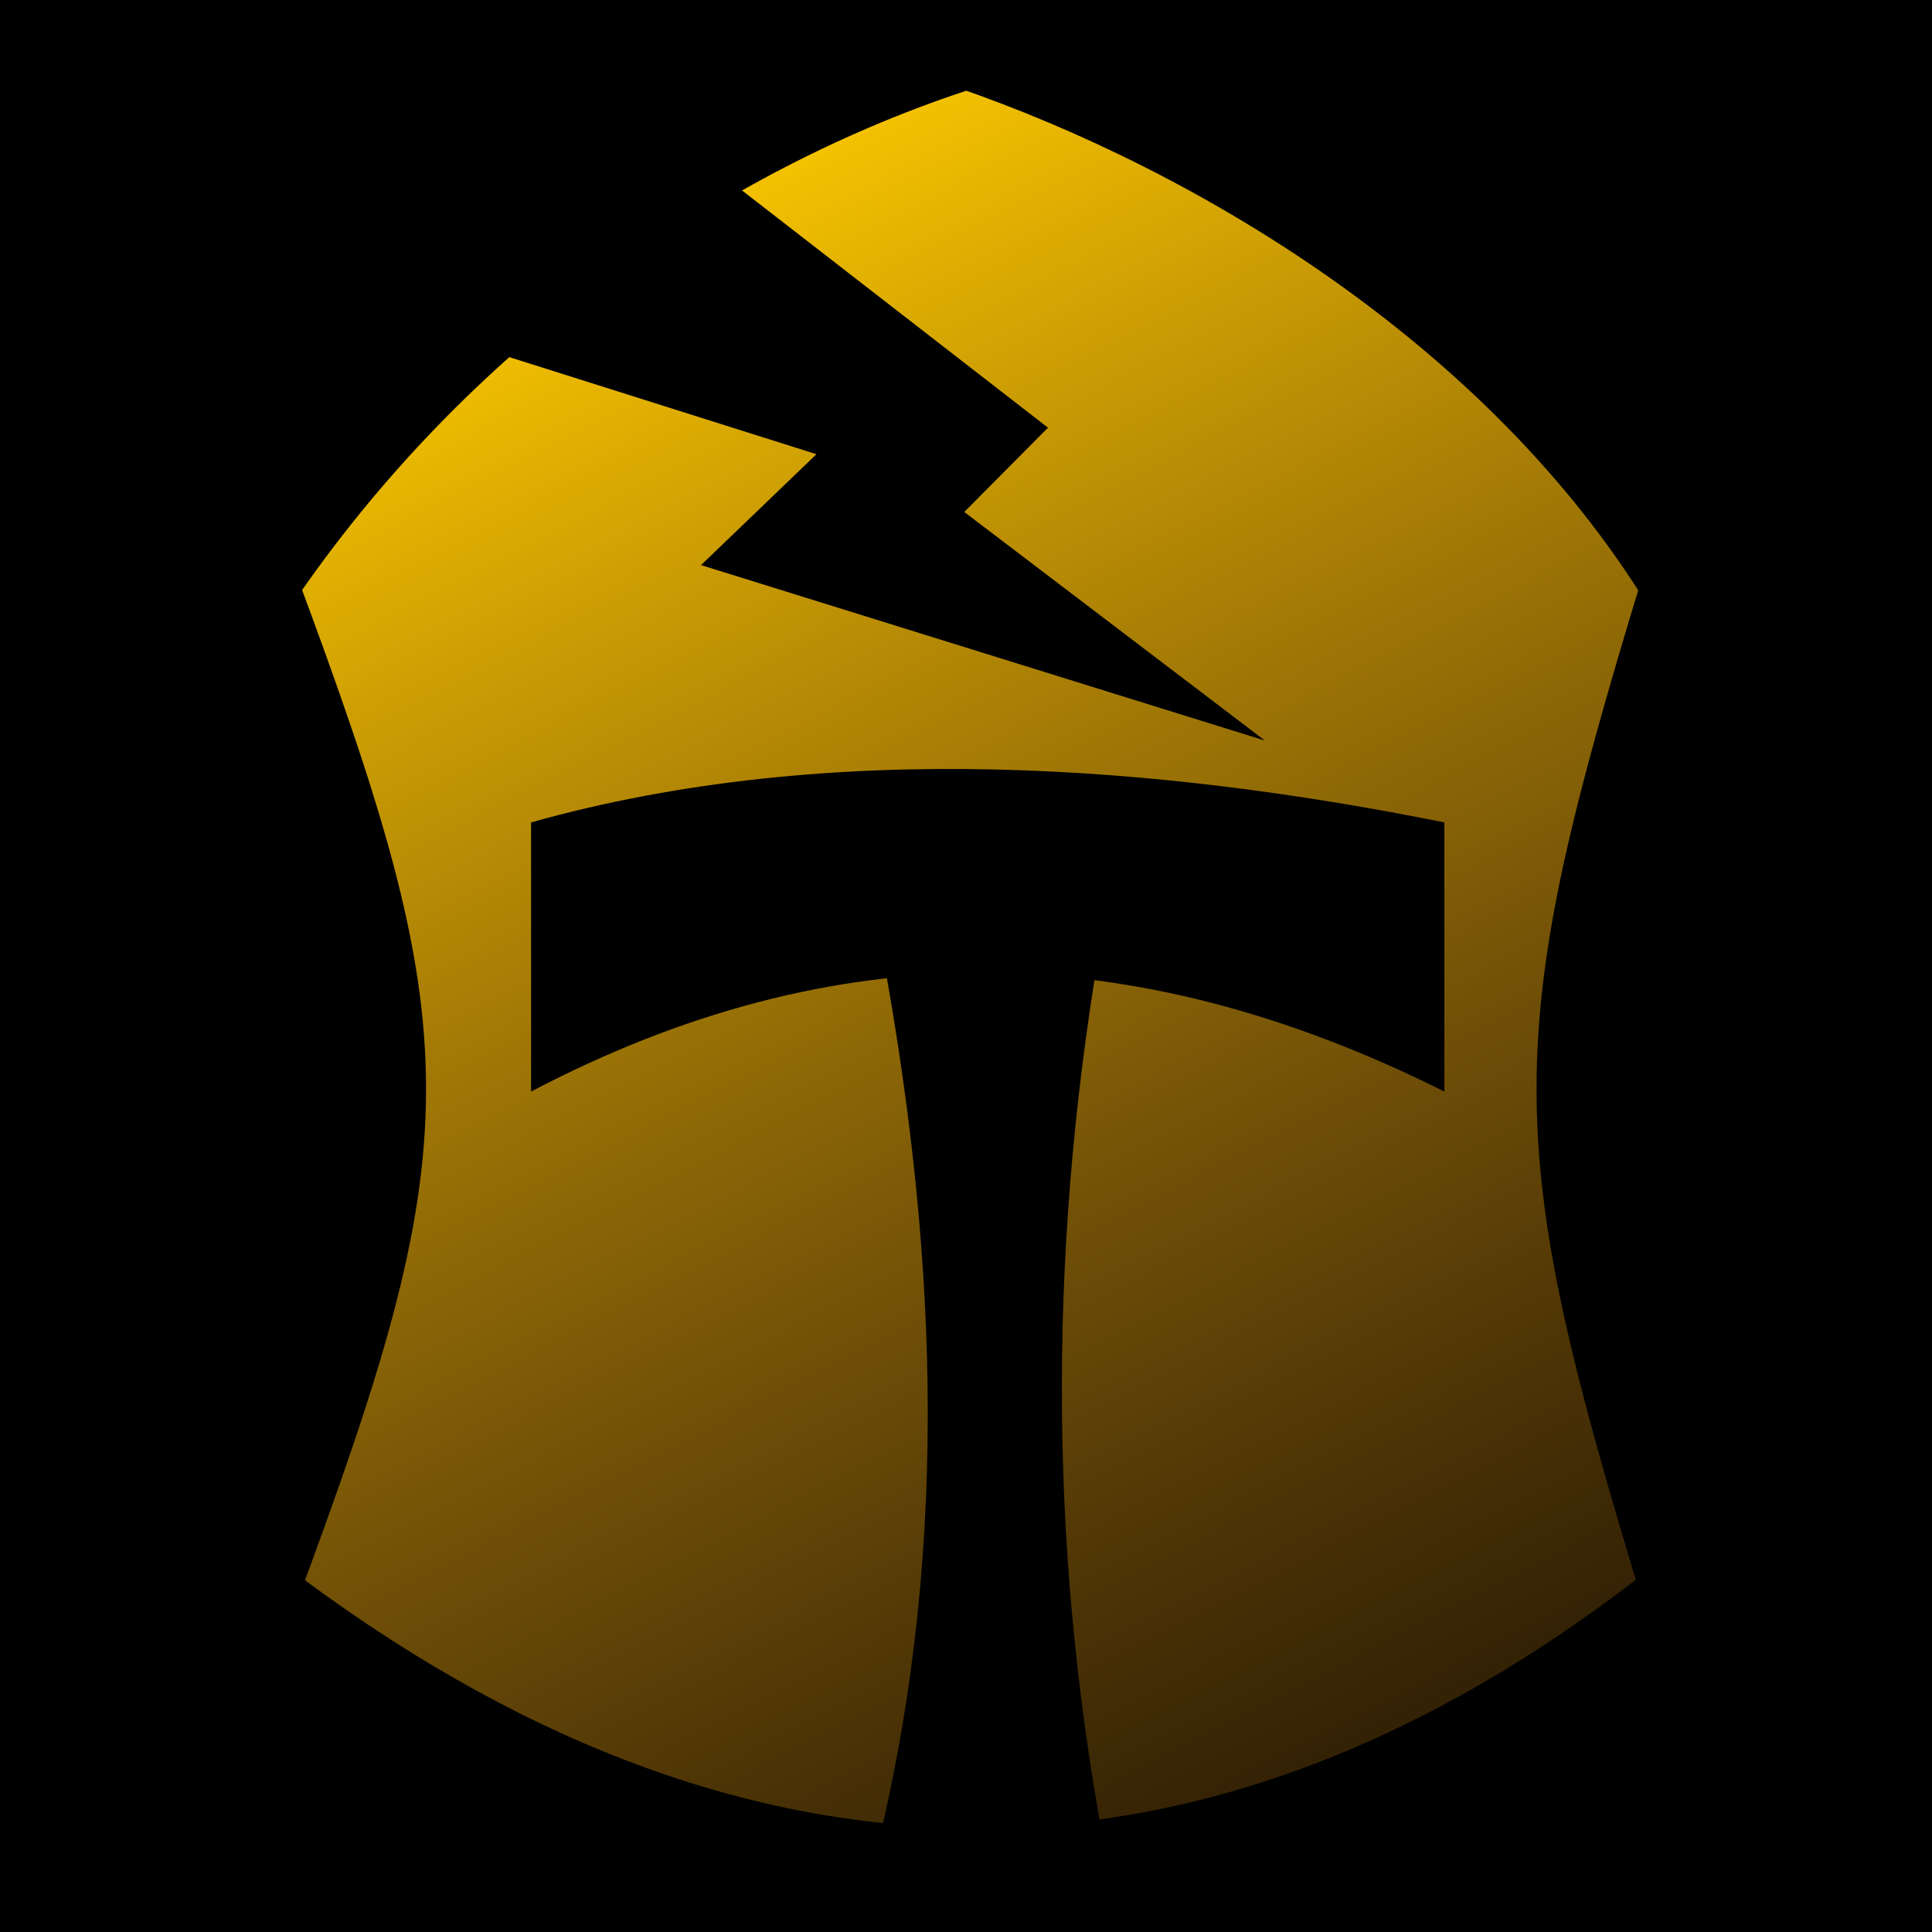
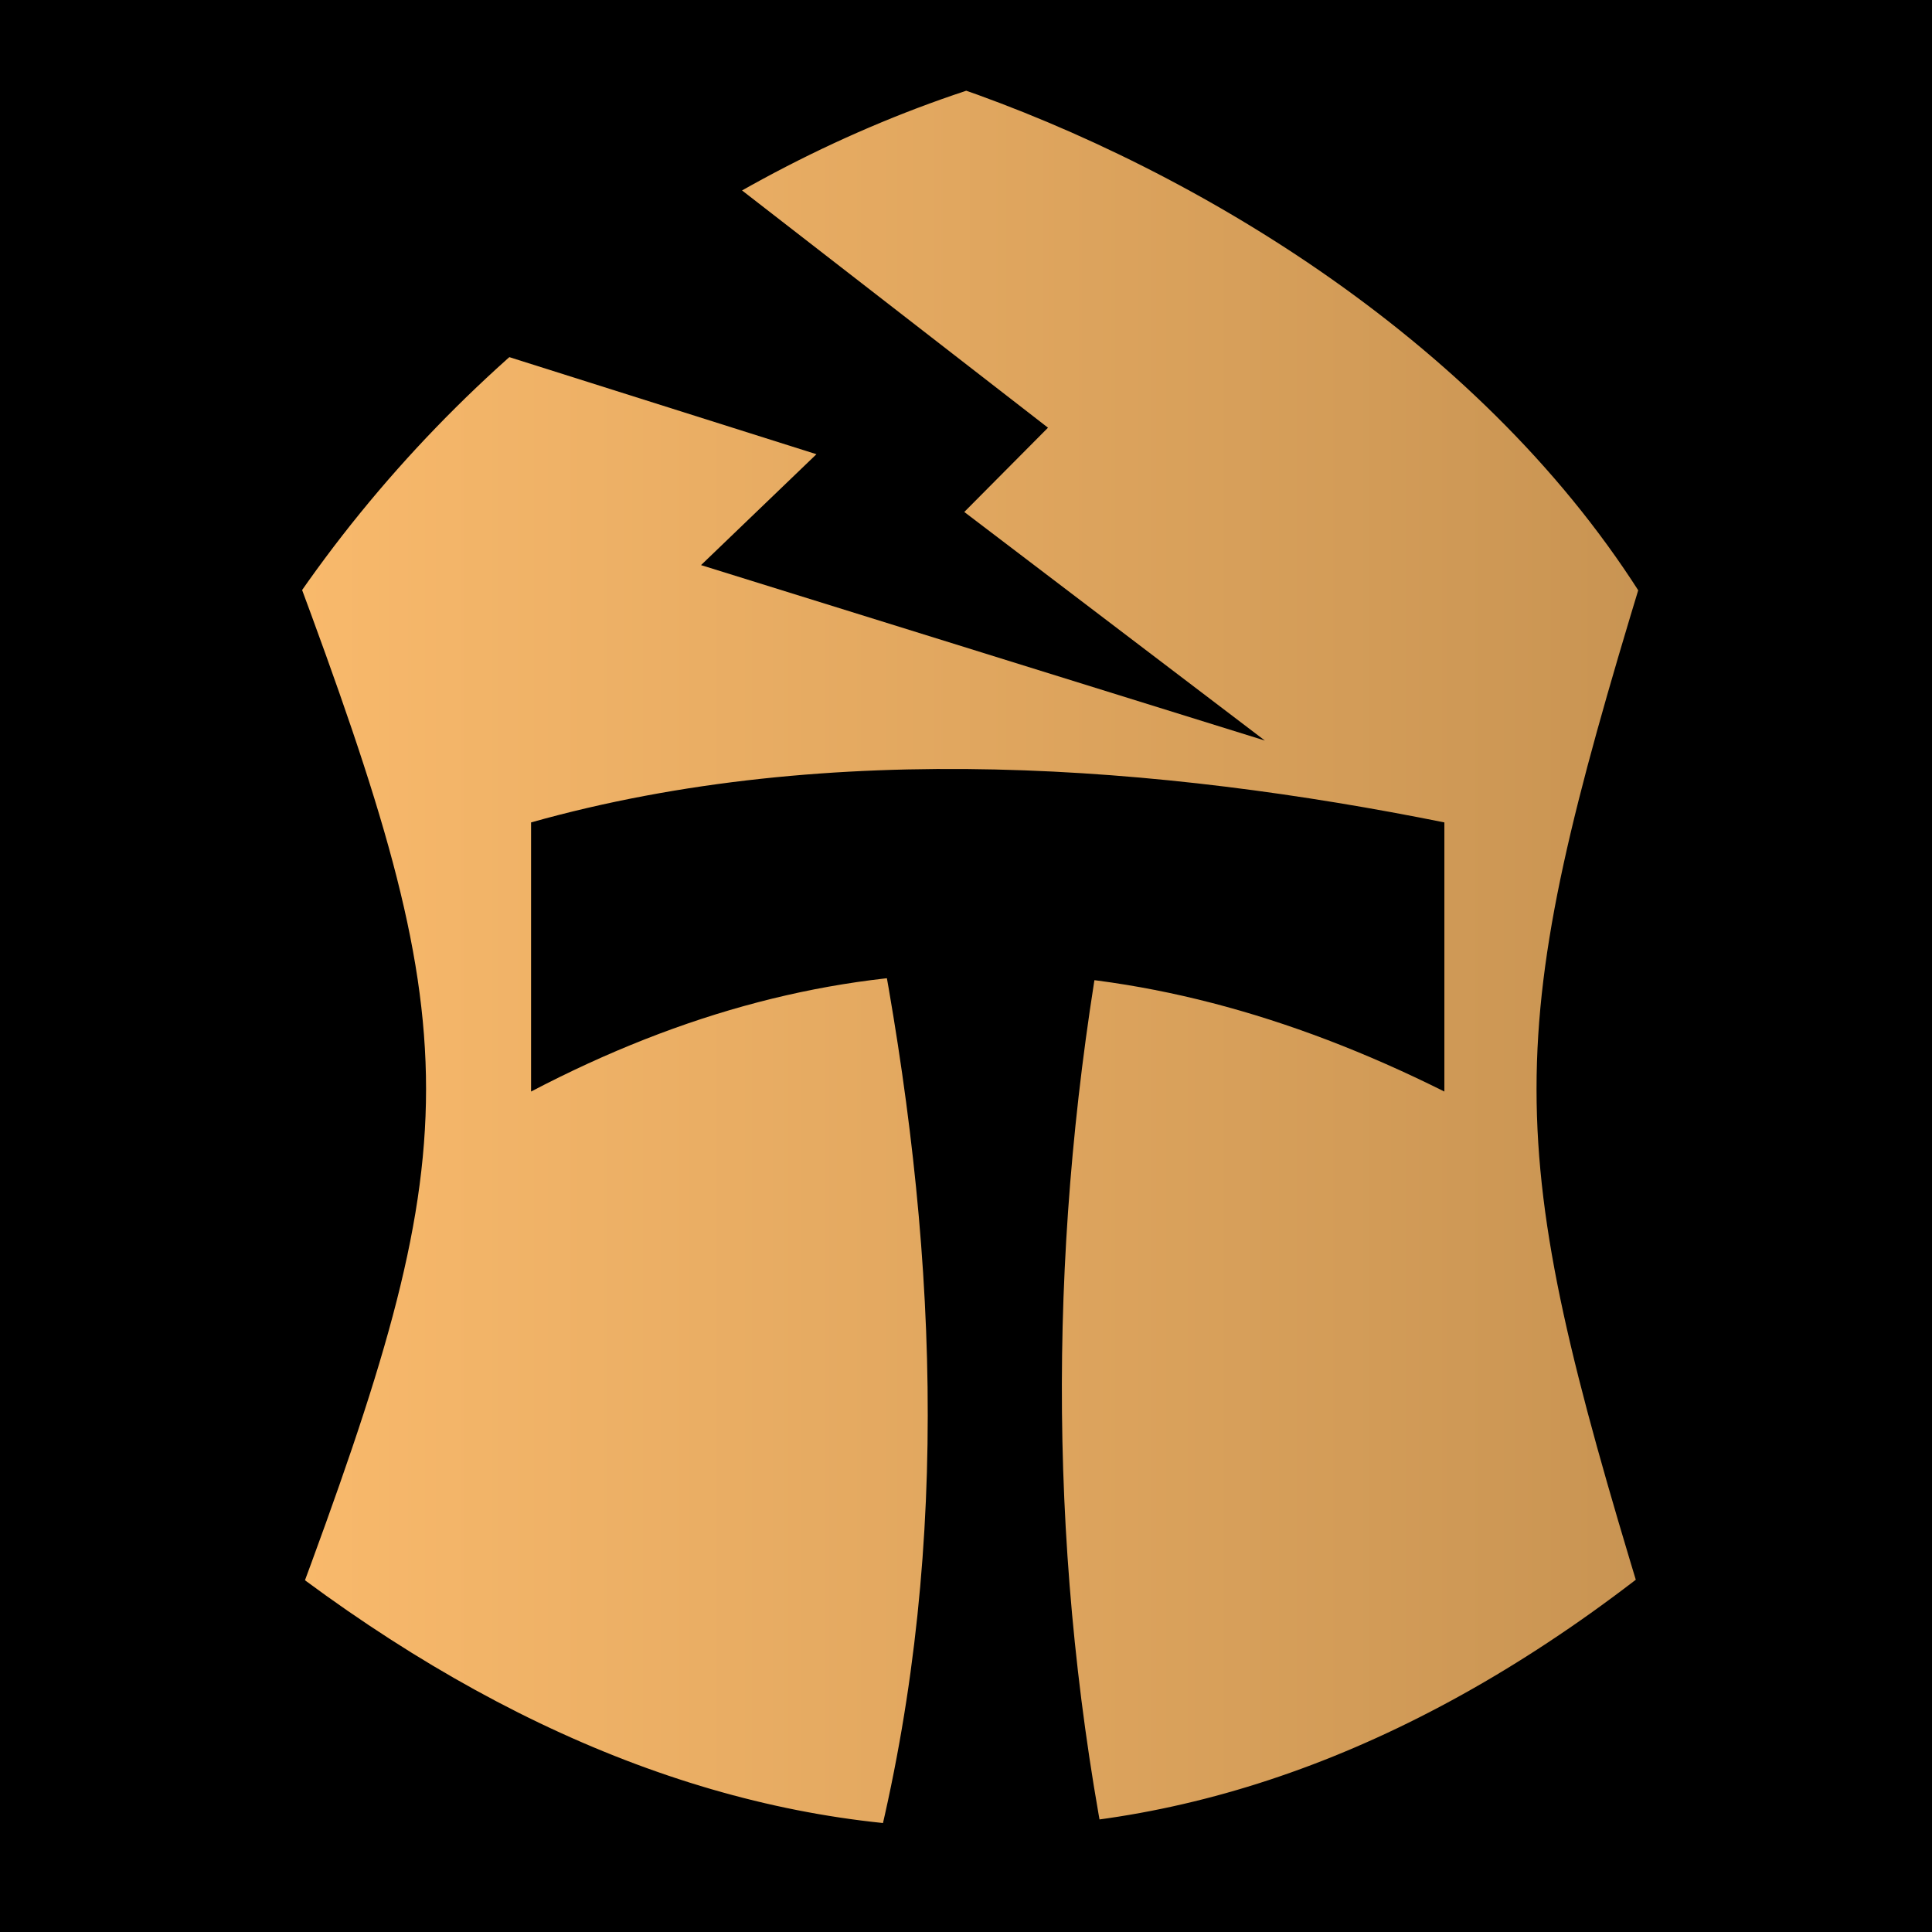
<svg xmlns="http://www.w3.org/2000/svg" xmlns:xlink="http://www.w3.org/1999/xlink" viewBox="0 0 512 512" id="svg3822" version="1.1" width="100%" height="100%">
  <defs id="defs3838">
    <linearGradient id="linearGradient4388">
-       <stop style="stop-color:#ffcc00;stop-opacity:1;" offset="0" id="stop4390" />
-       <stop style="stop-color:#c1721b;stop-opacity:0;" offset="1" id="stop4392" />
+       <stop style="stop-color:#fbbb6d;stop-opacity:1;" offset="0" id="stop4390" />
+       <stop style="stop-color:#c69251;stop-opacity:1;" offset="1" id="stop4392" />
    </linearGradient>
-     <linearGradient xlink:href="#linearGradient4388" id="linearGradient4394" x1="198.64" y1="23.64" x2="481.666" y2="570.863" gradientUnits="userSpaceOnUse" />
+     <linearGradient xlink:href="#linearGradient4388" id="linearGradient3769" x1="59.636" y1="253.957" x2="454.294" y2="253.957" gradientUnits="userSpaceOnUse" />
  </defs>
  <path d="m0,0h512v512h-512z" id="path3824" />
  <path d="M 7.5663737e-7,1.085 H 512 V 513.085 H 7.5663737e-7 z" id="path3844" />
-   <path id="path3848" d="M 69.281,155.015 C 116.698,85.09 185.886,36.286 256.193,13.864 322.093,36.477 400.786,83.849 444.649,155.015 c -37.074,121.704 -37.073,145.463 0,267.166 -123.532,98.027 -252.806,93.596 -375.368,0 45.312,-121.704 45.312,-145.464 0,-267.166 z" style="fill:url(#linearGradient4394);stroke:#000000;stroke-width:19.29;fill-opacity:1" />
+   <path id="path3848" d="M 69.281,155.015 C 116.698,85.09 185.886,36.286 256.193,13.864 322.093,36.477 400.786,83.849 444.649,155.015 c -37.074,121.704 -37.073,145.463 0,267.166 -123.532,98.027 -252.806,93.596 -375.368,0 45.312,-121.704 45.312,-145.464 0,-267.166 z" style="fill:url(#linearGradient3769);stroke:#000000;stroke-width:19.29;fill-opacity:1" />
  <path id="path3850" d="m 382.774,217.949 v 71.321 c -83.155,-41.547 -161.367,-42.255 -242.036,0 v -71.321 c 79.669,-22.404 167.457,-15.007 242.036,0 z" />
  <path id="path3852" d="m 232.746,246.703 c 15.36,80.587 19.498,161.174 0,241.763 h 59.775 c -15.138,-81.163 -14.502,-162.325 0,-243.488" />
  <path id="path3854" d="m 189.277,44.752 88.451,68.593 -22.183,22.333 79.658,60.575 -149.421,-46.493 30.584,-29.388 -84.123,-26.59 57.032,-49.029 z" style="fill-rule:evenodd" />
</svg>
